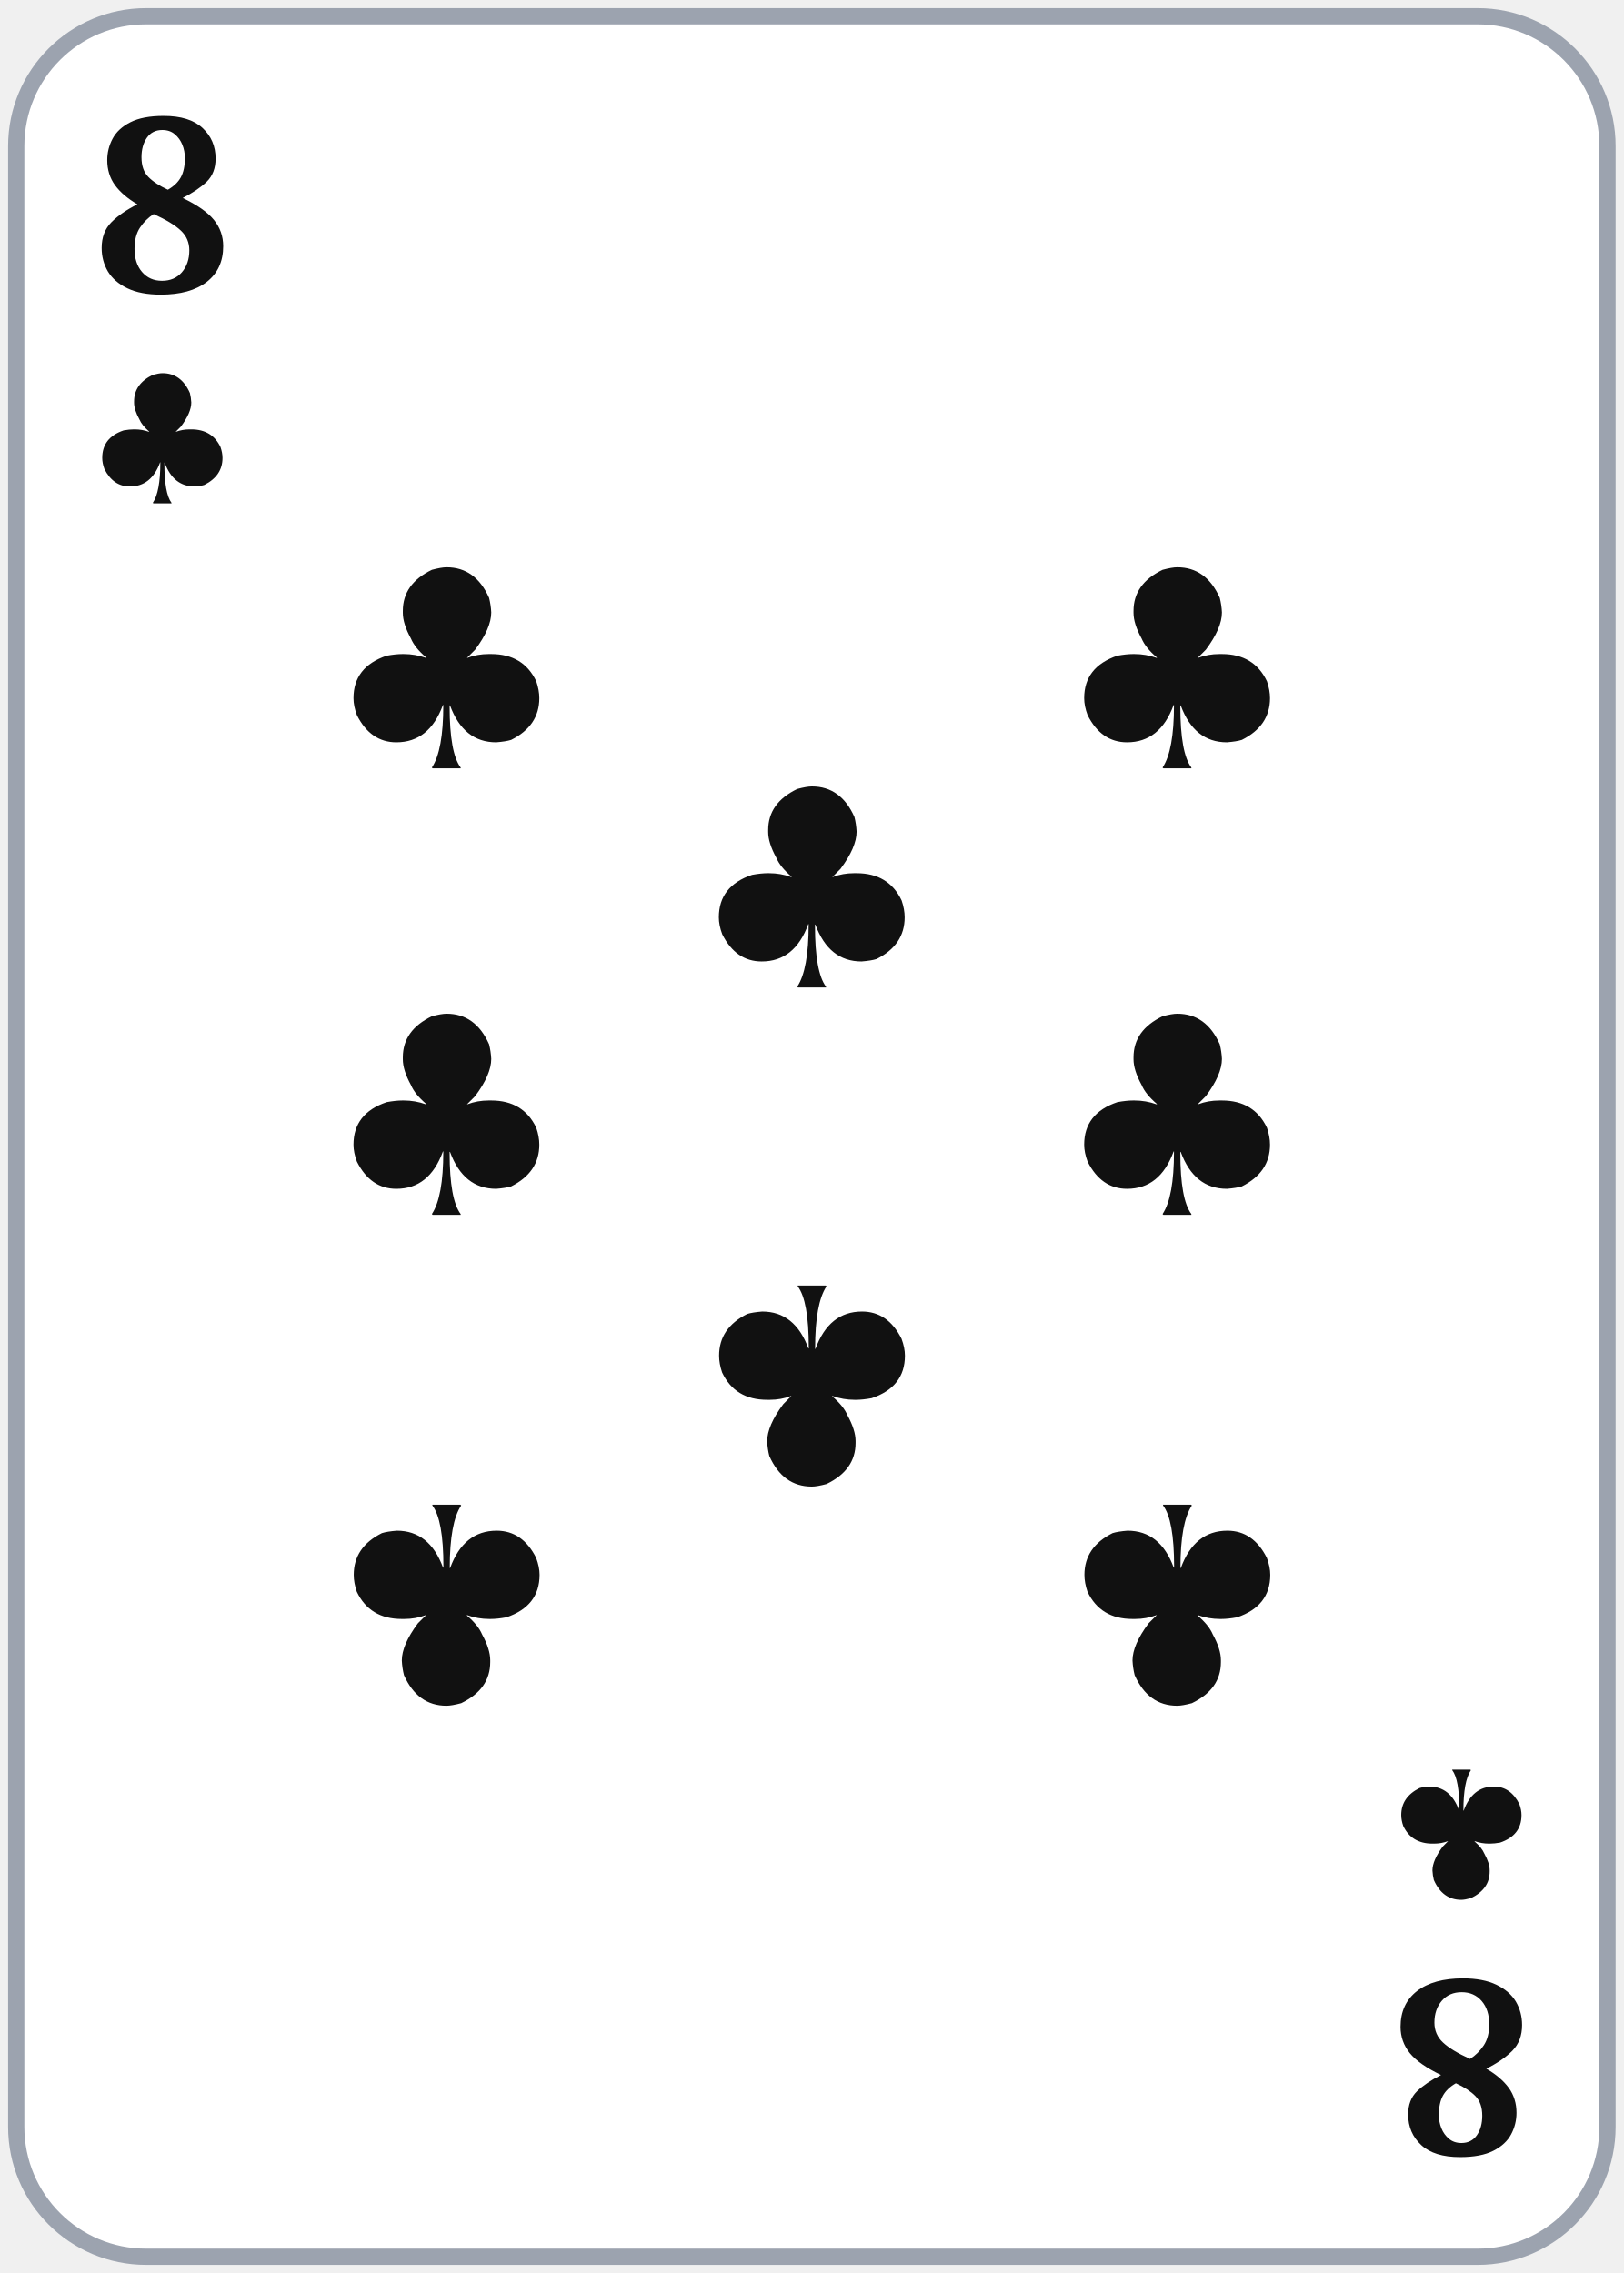
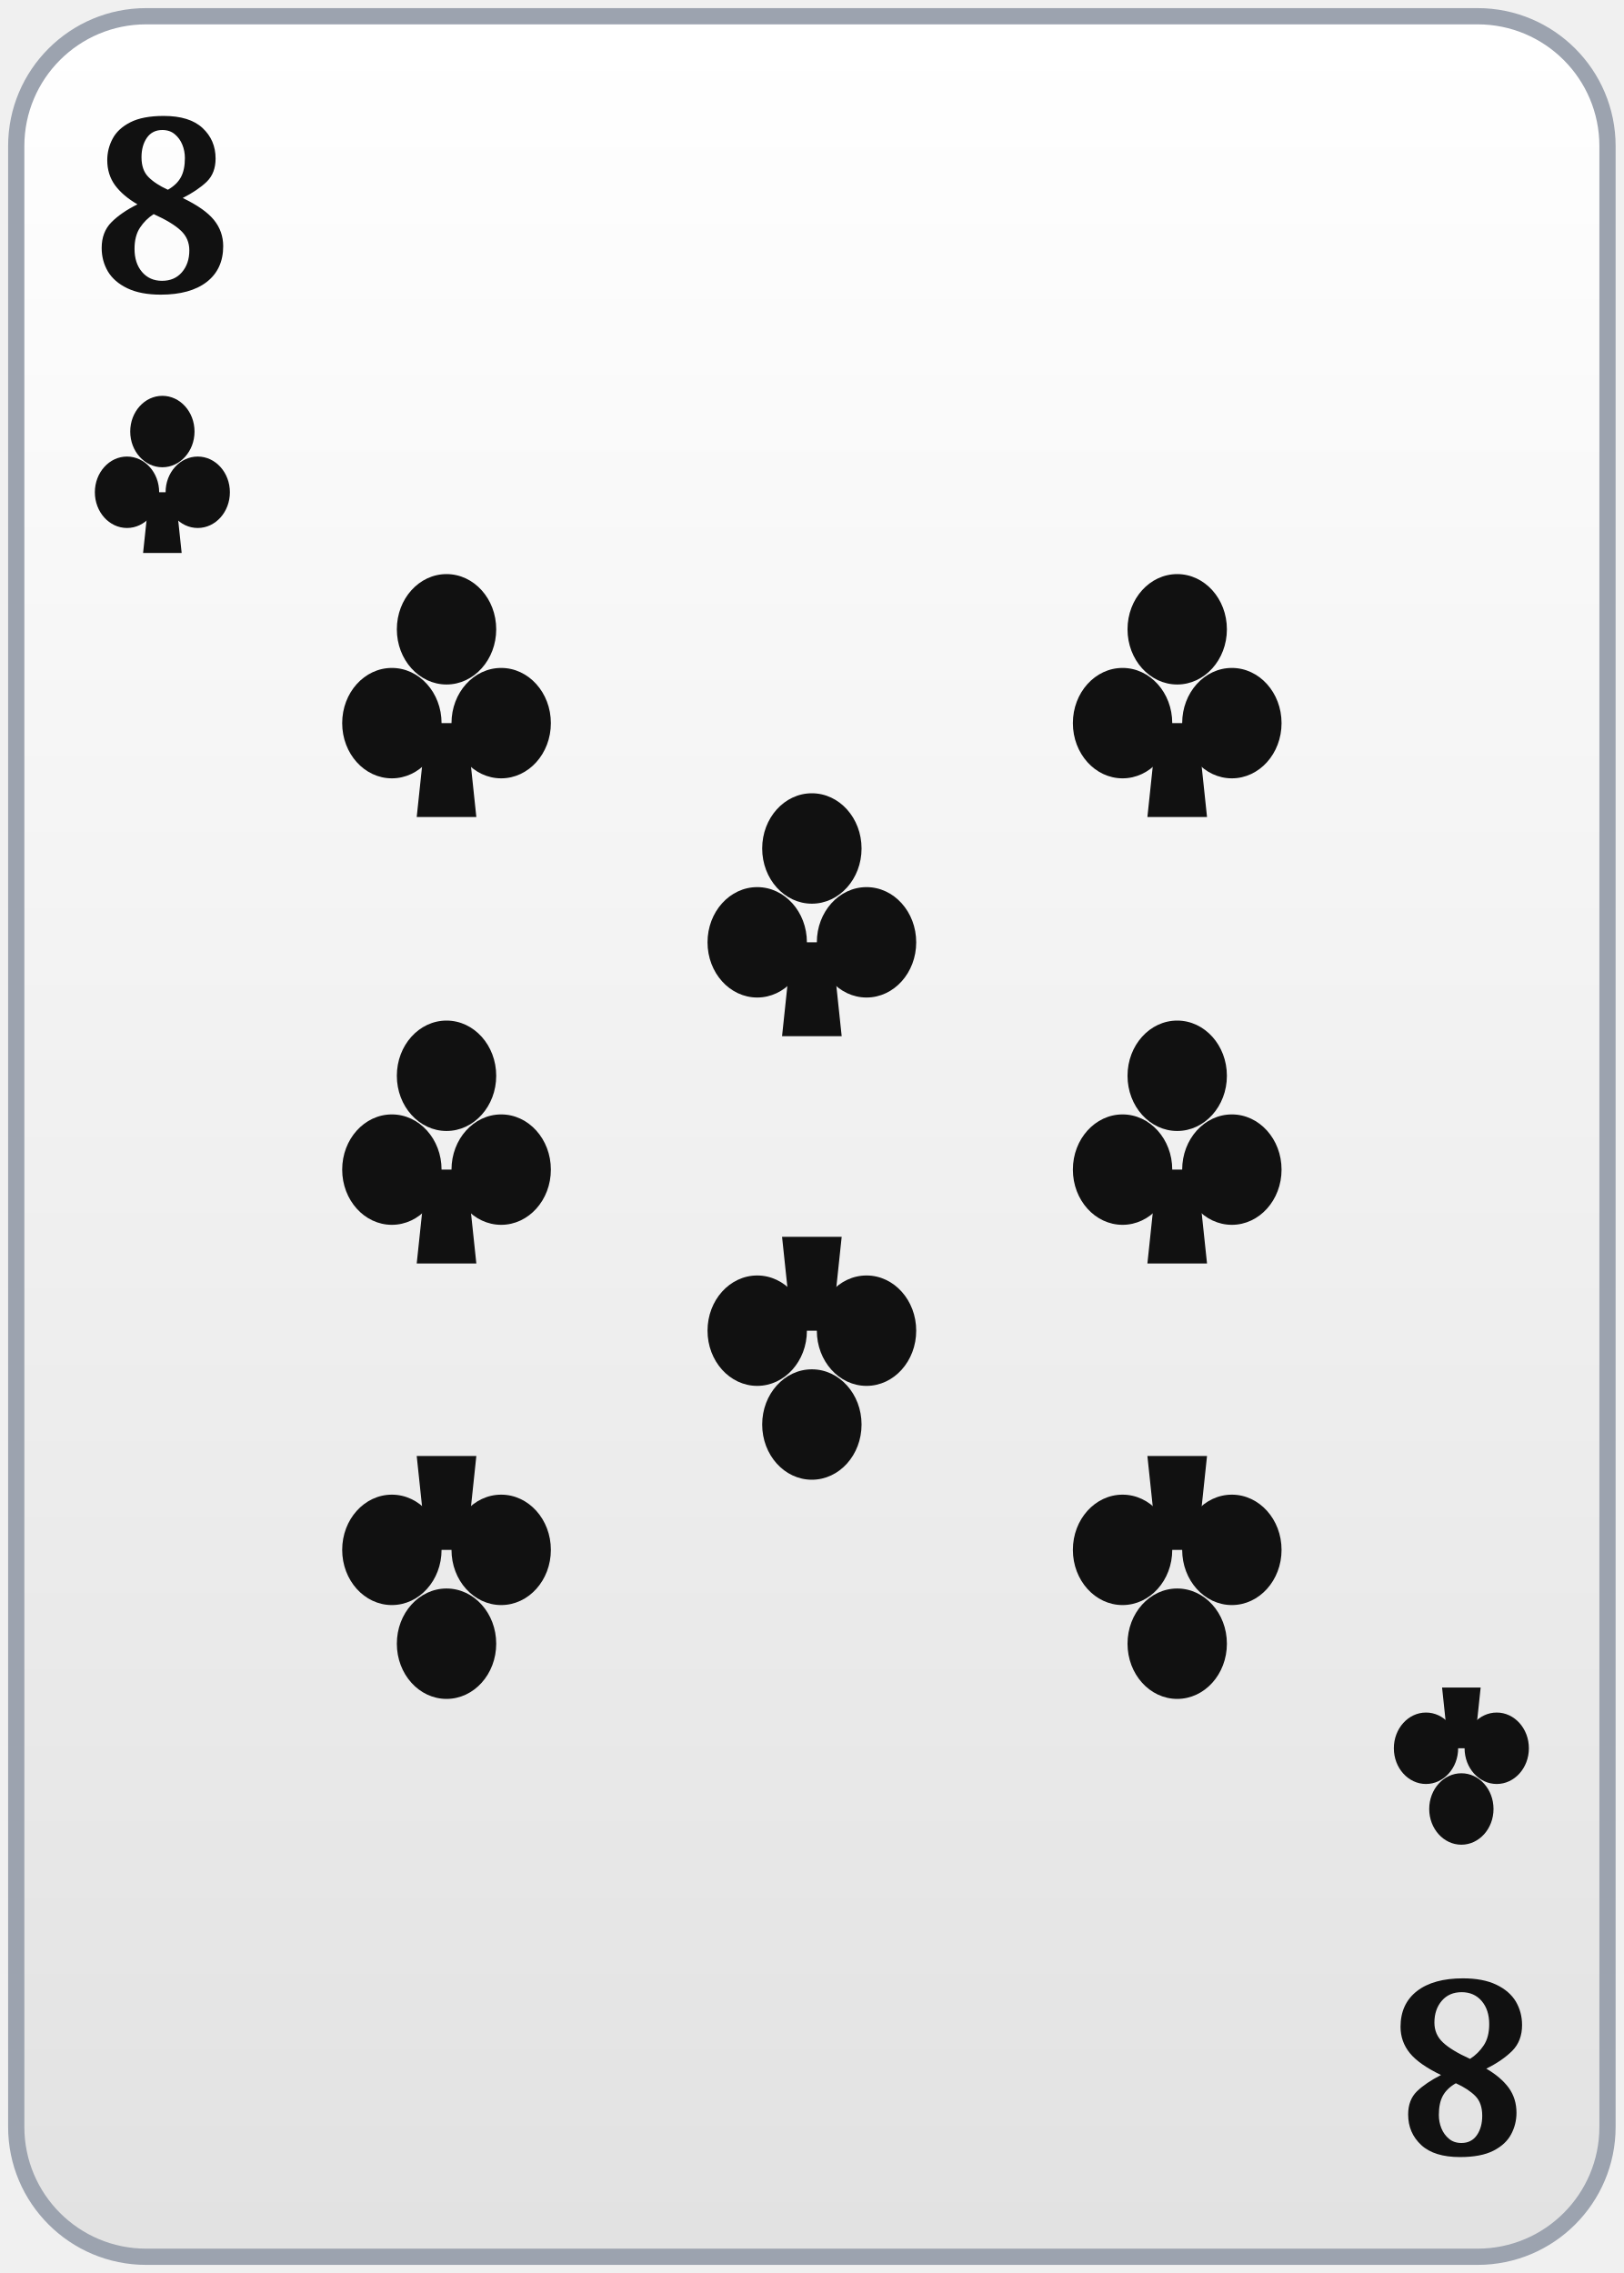
<svg xmlns="http://www.w3.org/2000/svg" viewBox="0 0 200 280" width="200" height="280" role="img" aria-label="8♣">
-   <rect x="2" y="2" width="196" height="276" rx="16" fill="#ffffff" stroke="#9ca3af" stroke-width="2" />
+   <defs>
+     <linearGradient id="bg" x1="0" y1="0" x2="0" y2="1">
+       <stop offset="0%" stop-color="#ffffff" />
+       <stop offset="100%" stop-color="#e2e2e2" />
+     </linearGradient>
+   </defs>
+   <rect x="2" y="2" width="196" height="276" rx="16" fill="url(#bg)" stroke="#9ca3af" stroke-width="2" />
  <text x="20" y="36" font-family="Georgia,serif" font-size="30" font-weight="bold" fill="#111111" text-anchor="middle">8</text>
-   <text x="20" y="62" font-family="Georgia,serif" font-size="22" fill="#111111" text-anchor="middle">♣</text>
+   <g transform="translate(20,58) rotate(0) scale(0.198,0.220) translate(-50,-50)">
+     <circle cx="50" cy="28" r="20" fill="#111111" />
+     <circle cx="28" cy="62" r="20" fill="#111111" />
+     <circle cx="72" cy="62" r="20" fill="#111111" />
+     <path d="M42,62 L58,62 L62,96 L38,96 Z" fill="#111111" />
+   </g>
  <g transform="rotate(180 180 244)">
    <text x="180" y="244" font-family="Georgia,serif" font-size="30" font-weight="bold" fill="#111111" text-anchor="middle">8</text>
-     <text x="180" y="270" font-family="Georgia,serif" font-size="22" fill="#111111" text-anchor="middle">♣</text>
+     <g transform="translate(180,270) rotate(0) scale(0.198,0.220) translate(-50,-50)">
+       <circle cx="50" cy="28" r="20" fill="#111111" />
+       <circle cx="28" cy="62" r="20" fill="#111111" />
+       <circle cx="72" cy="62" r="20" fill="#111111" />
+       <path d="M42,62 L58,62 L62,96 L38,96 Z" fill="#111111" />
+     </g>
  </g>
-   <text x="55" y="85" font-family="Georgia,serif" font-size="34" fill="#111111" text-anchor="middle" dominant-baseline="middle">♣</text>
-   <text x="145" y="85" font-family="Georgia,serif" font-size="34" fill="#111111" text-anchor="middle" dominant-baseline="middle">♣</text>
-   <text x="100" y="112" font-family="Georgia,serif" font-size="34" fill="#111111" text-anchor="middle" dominant-baseline="middle">♣</text>
-   <text x="55" y="140" font-family="Georgia,serif" font-size="34" fill="#111111" text-anchor="middle" dominant-baseline="middle">♣</text>
-   <text x="145" y="140" font-family="Georgia,serif" font-size="34" fill="#111111" text-anchor="middle" dominant-baseline="middle">♣</text>
-   <text x="100" y="168" font-family="Georgia,serif" font-size="34" fill="#111111" text-anchor="middle" dominant-baseline="middle" transform="rotate(180 100 168)">♣</text>
-   <text x="55" y="195" font-family="Georgia,serif" font-size="34" fill="#111111" text-anchor="middle" dominant-baseline="middle" transform="rotate(180 55 195)">♣</text>
-   <text x="145" y="195" font-family="Georgia,serif" font-size="34" fill="#111111" text-anchor="middle" dominant-baseline="middle" transform="rotate(180 145 195)">♣</text>
+   <g transform="translate(55,85) rotate(0) scale(0.306,0.340) translate(-50,-50)">
+     <circle cx="50" cy="28" r="20" fill="#111111" />
+     <circle cx="28" cy="62" r="20" fill="#111111" />
+     <circle cx="72" cy="62" r="20" fill="#111111" />
+     <path d="M42,62 L58,62 L62,96 L38,96 Z" fill="#111111" />
+   </g>
+   <g transform="translate(145,85) rotate(0) scale(0.306,0.340) translate(-50,-50)">
+     <circle cx="50" cy="28" r="20" fill="#111111" />
+     <circle cx="28" cy="62" r="20" fill="#111111" />
+     <circle cx="72" cy="62" r="20" fill="#111111" />
+     <path d="M42,62 L58,62 L62,96 L38,96 Z" fill="#111111" />
+   </g>
+   <g transform="translate(100,112) rotate(0) scale(0.306,0.340) translate(-50,-50)">
+     <circle cx="50" cy="28" r="20" fill="#111111" />
+     <circle cx="28" cy="62" r="20" fill="#111111" />
+     <circle cx="72" cy="62" r="20" fill="#111111" />
+     <path d="M42,62 L58,62 L62,96 L38,96 Z" fill="#111111" />
+   </g>
+   <g transform="translate(55,140) rotate(0) scale(0.306,0.340) translate(-50,-50)">
+     <circle cx="50" cy="28" r="20" fill="#111111" />
+     <circle cx="28" cy="62" r="20" fill="#111111" />
+     <circle cx="72" cy="62" r="20" fill="#111111" />
+     <path d="M42,62 L58,62 L62,96 L38,96 Z" fill="#111111" />
+   </g>
+   <g transform="translate(145,140) rotate(0) scale(0.306,0.340) translate(-50,-50)">
+     <circle cx="50" cy="28" r="20" fill="#111111" />
+     <circle cx="28" cy="62" r="20" fill="#111111" />
+     <circle cx="72" cy="62" r="20" fill="#111111" />
+     <path d="M42,62 L58,62 L62,96 L38,96 Z" fill="#111111" />
+   </g>
+   <g transform="translate(100,168) rotate(180) scale(0.306,0.340) translate(-50,-50)">
+     <circle cx="50" cy="28" r="20" fill="#111111" />
+     <circle cx="28" cy="62" r="20" fill="#111111" />
+     <circle cx="72" cy="62" r="20" fill="#111111" />
+     <path d="M42,62 L58,62 L62,96 L38,96 Z" fill="#111111" />
+   </g>
+   <g transform="translate(55,195) rotate(180) scale(0.306,0.340) translate(-50,-50)">
+     <circle cx="50" cy="28" r="20" fill="#111111" />
+     <circle cx="28" cy="62" r="20" fill="#111111" />
+     <circle cx="72" cy="62" r="20" fill="#111111" />
+     <path d="M42,62 L58,62 L62,96 L38,96 Z" fill="#111111" />
+   </g>
+   <g transform="translate(145,195) rotate(180) scale(0.306,0.340) translate(-50,-50)">
+     <circle cx="50" cy="28" r="20" fill="#111111" />
+     <circle cx="28" cy="62" r="20" fill="#111111" />
+     <circle cx="72" cy="62" r="20" fill="#111111" />
+     <path d="M42,62 L58,62 L62,96 L38,96 Z" fill="#111111" />
+   </g>
</svg>
